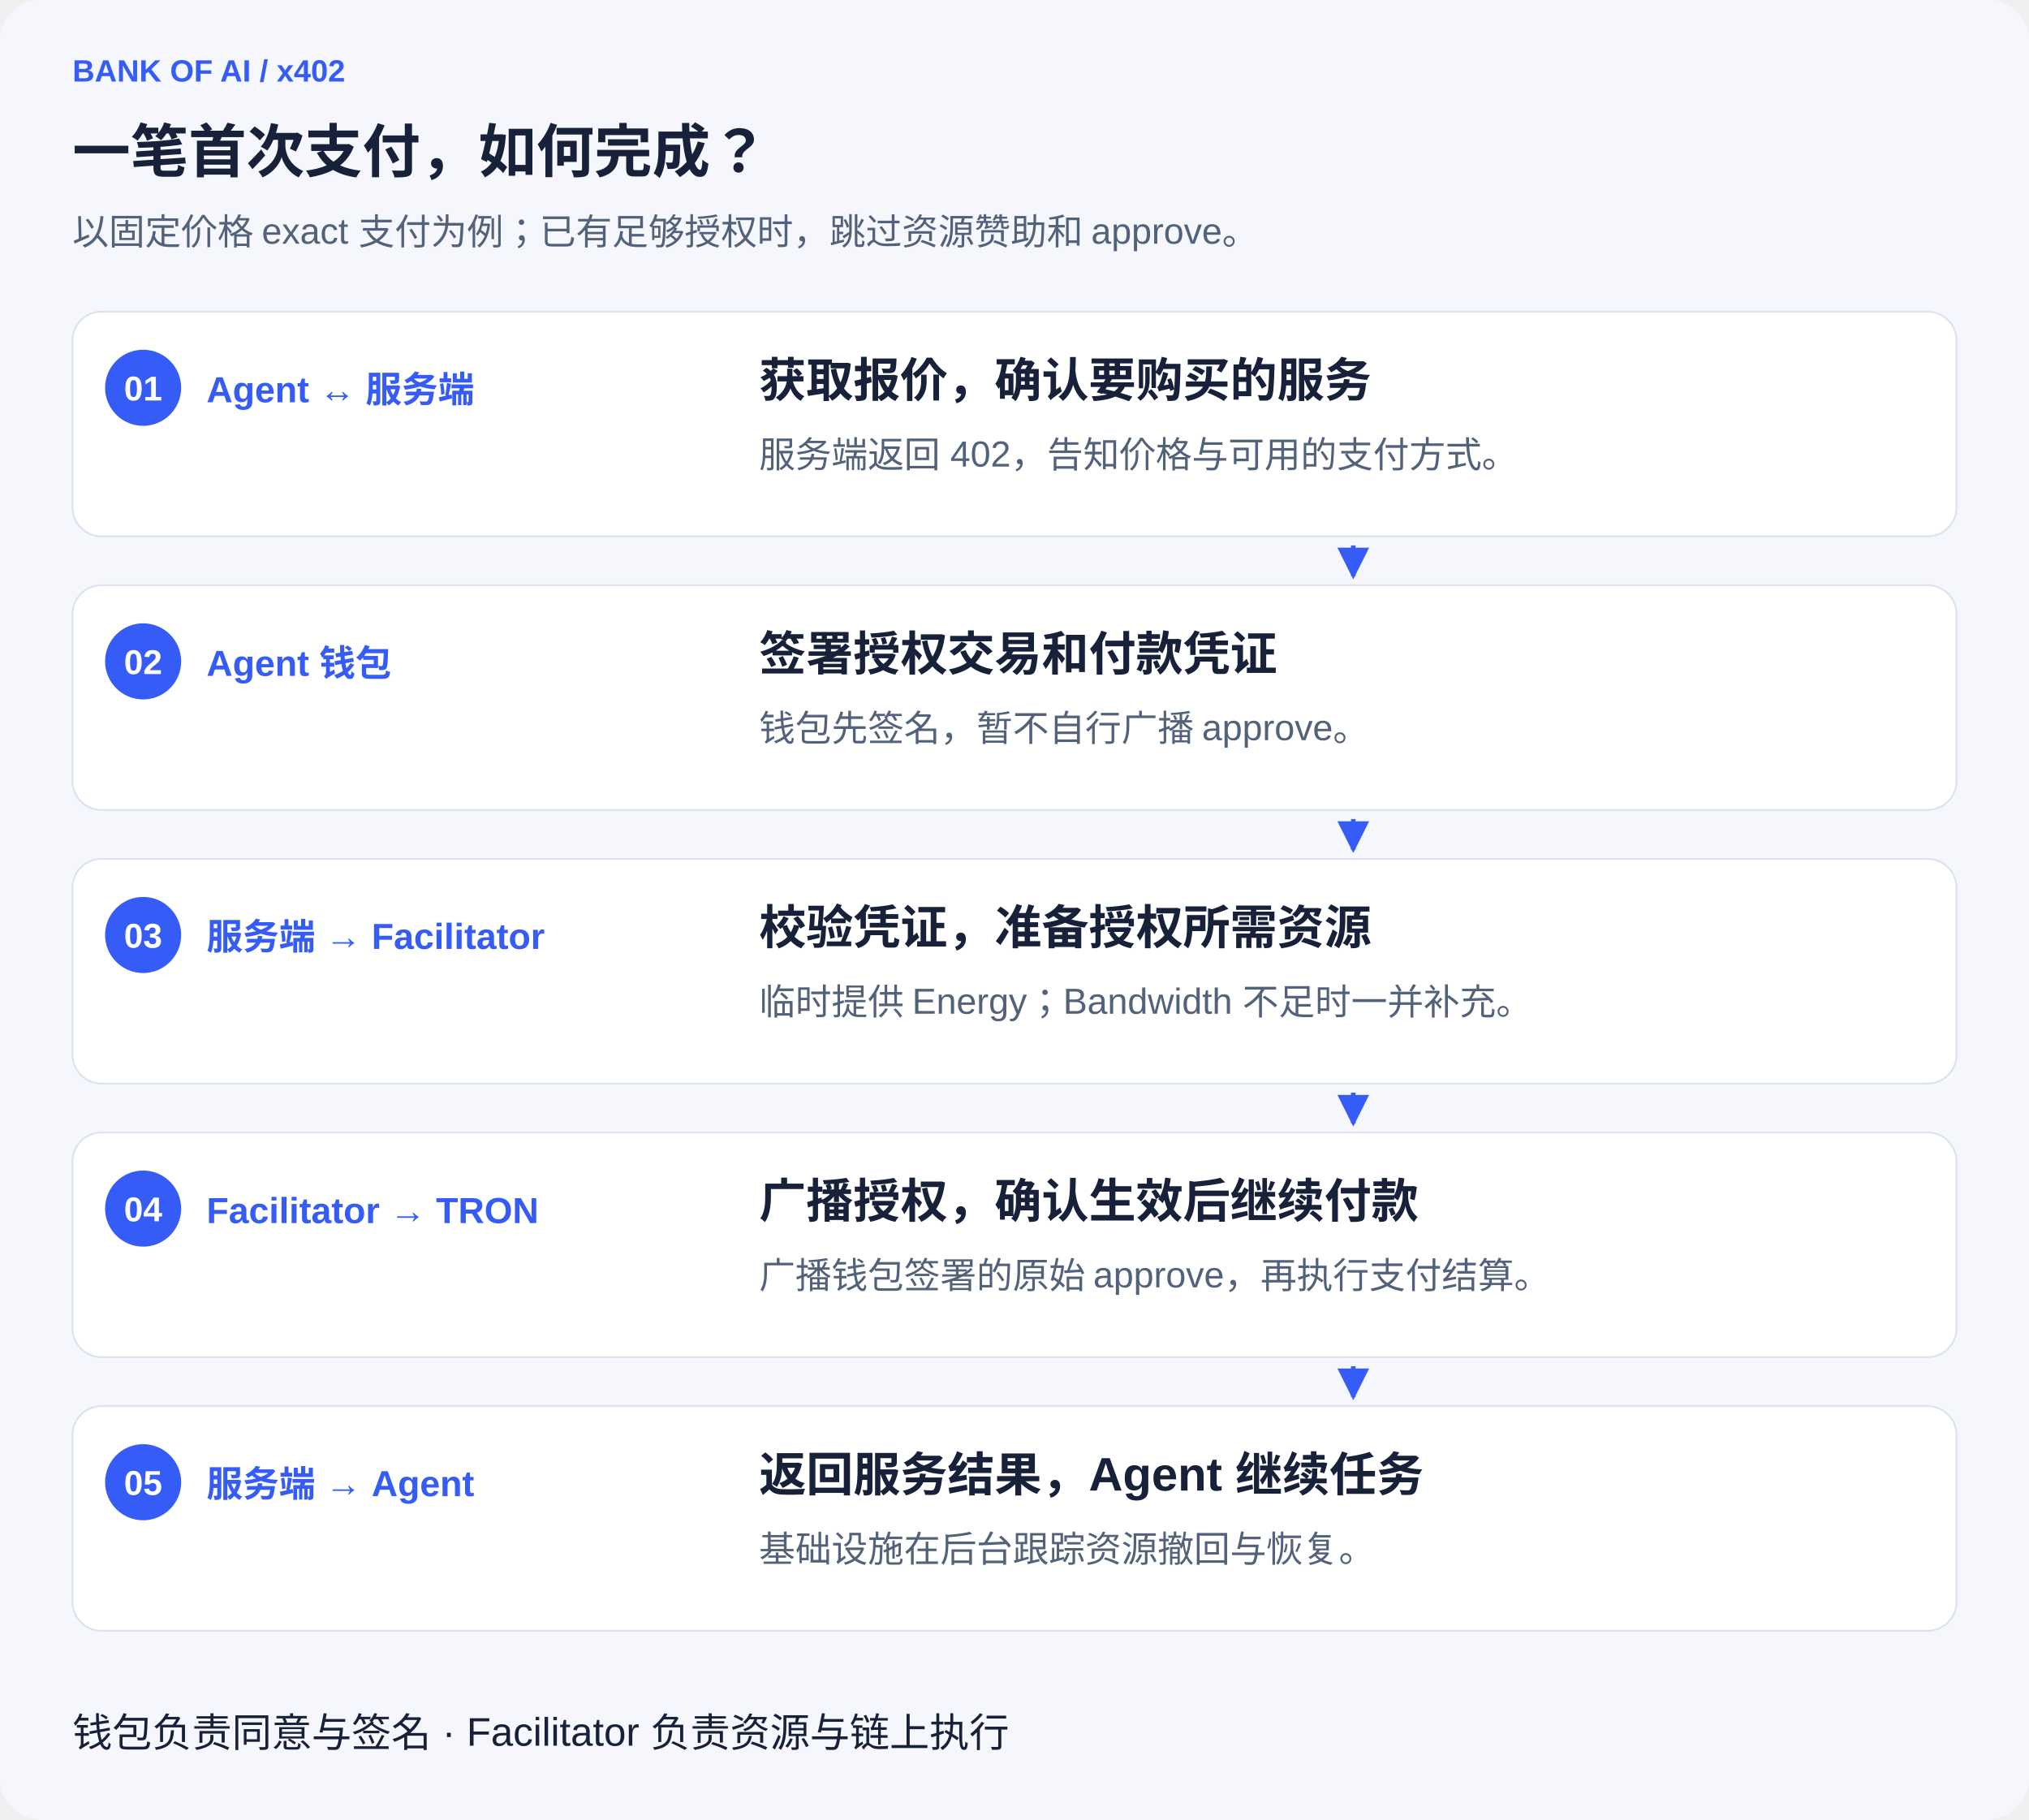
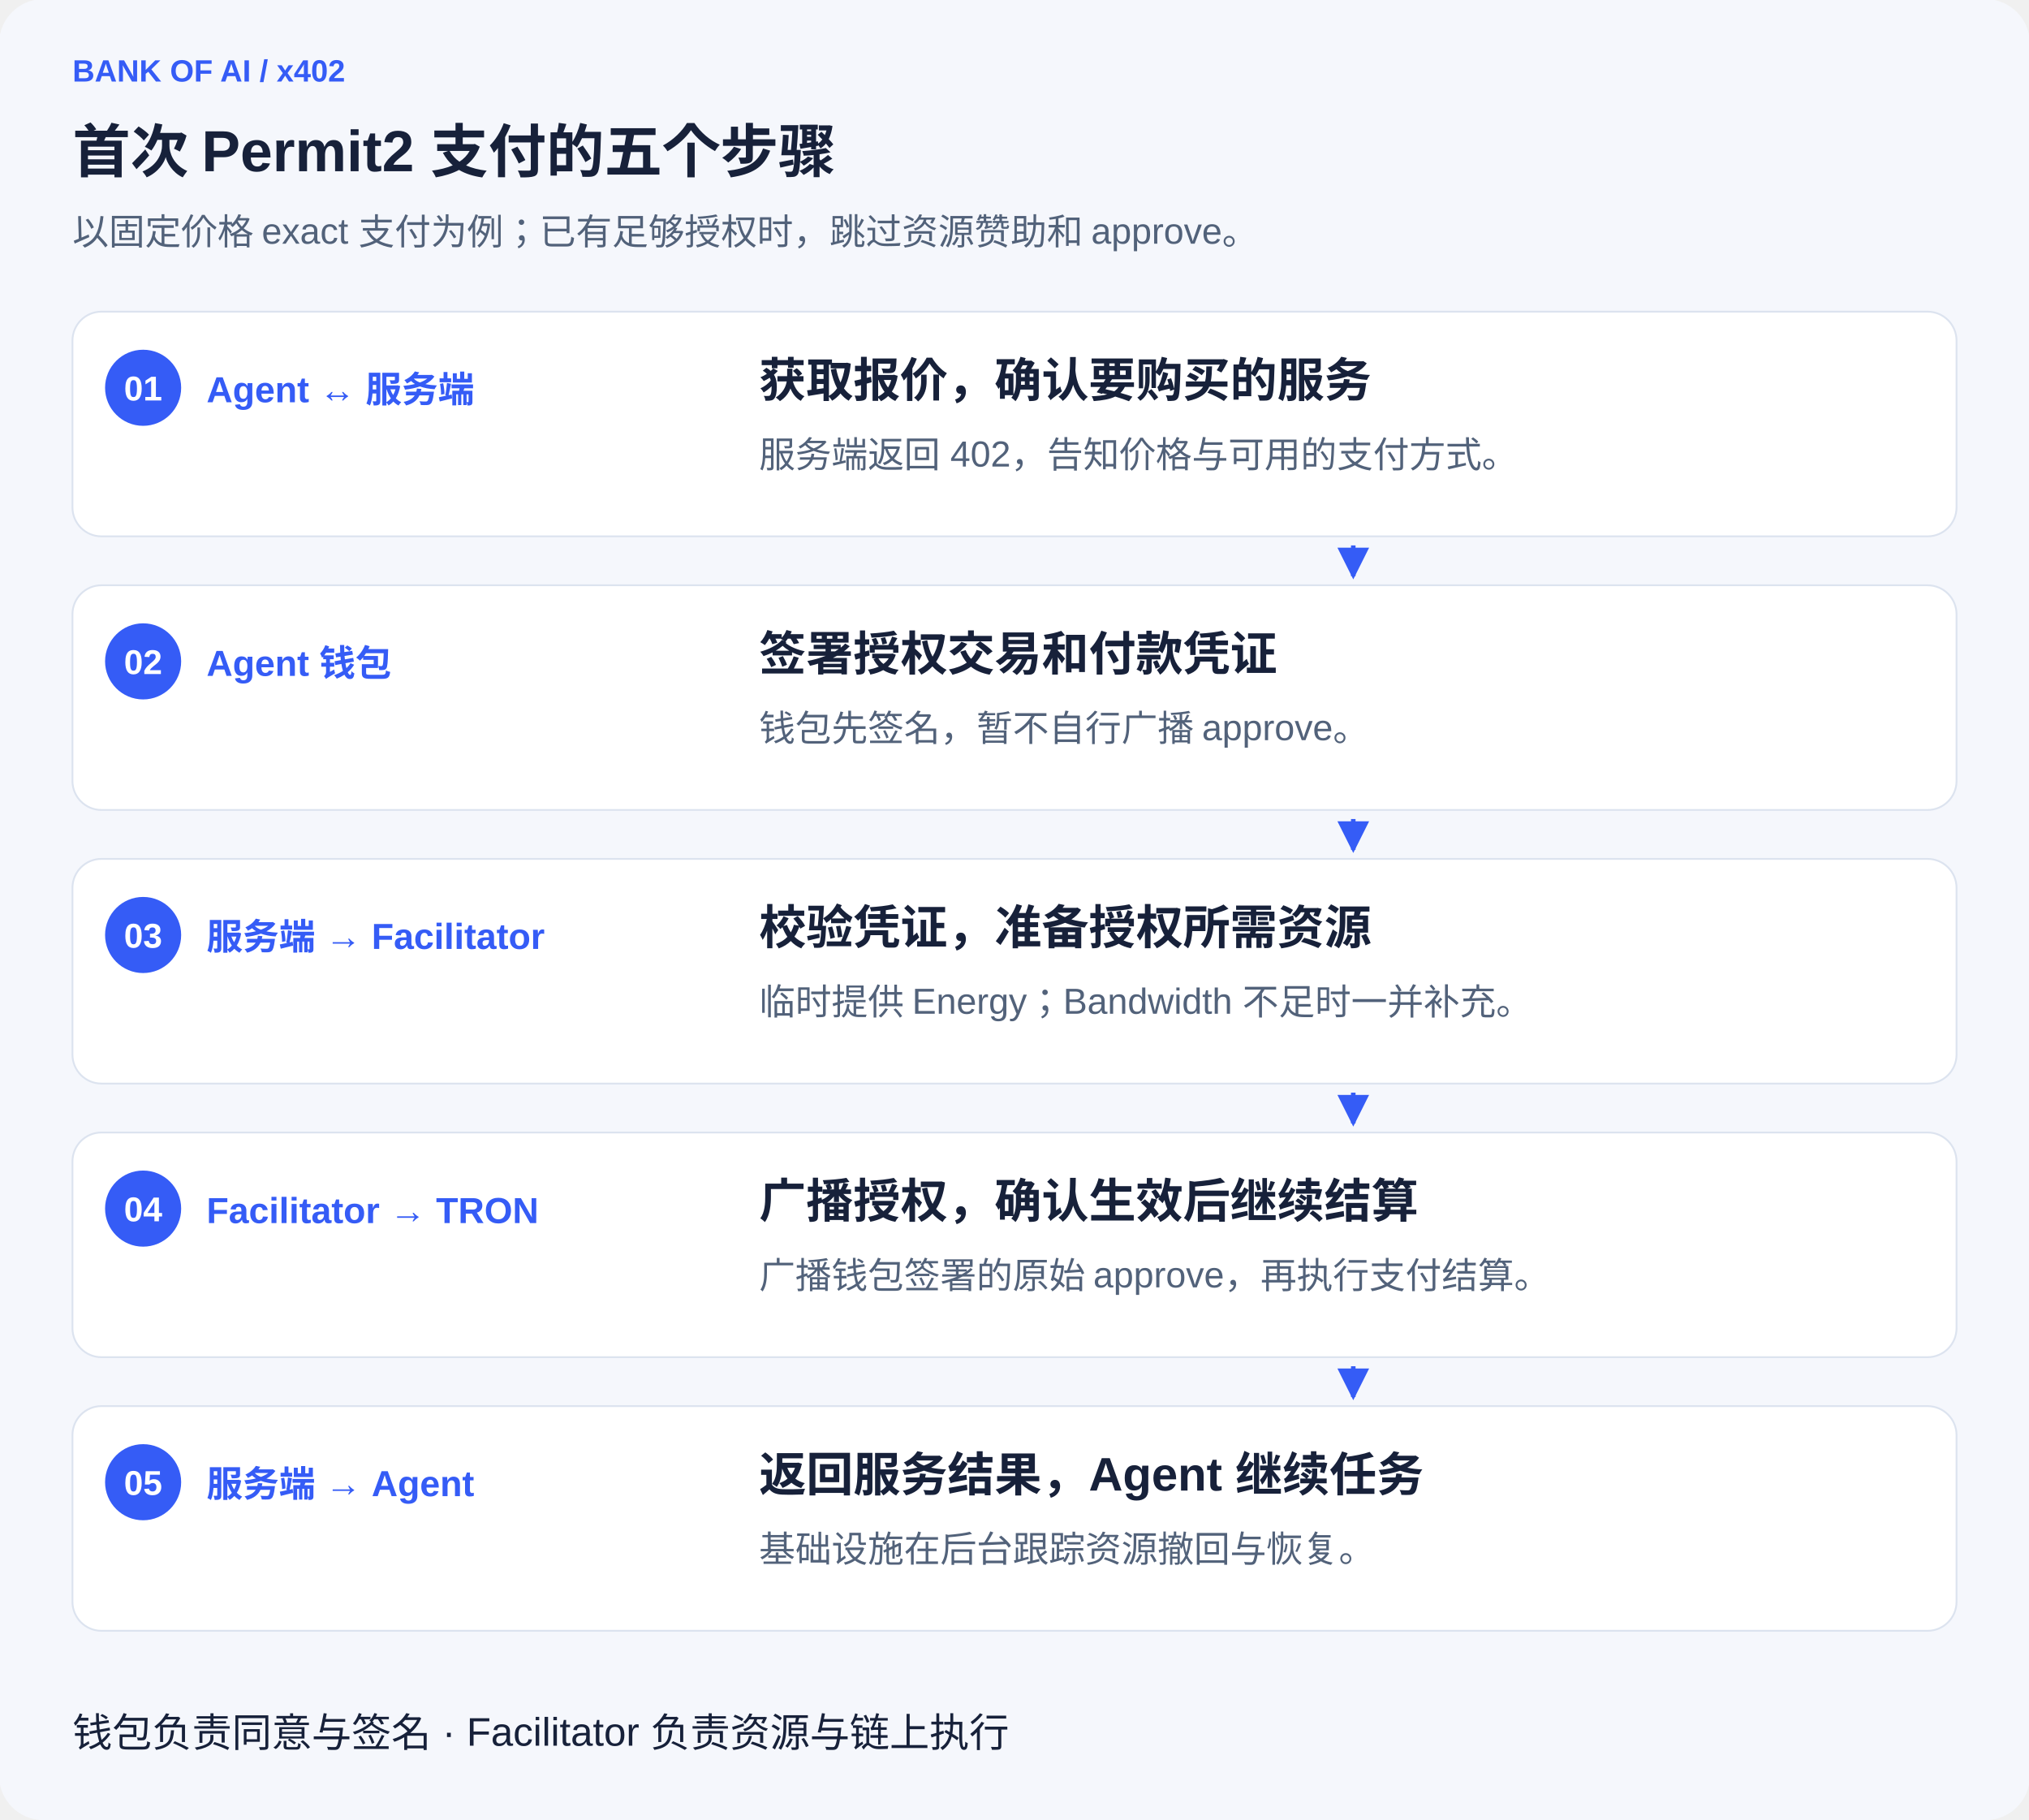
<svg xmlns="http://www.w3.org/2000/svg" width="1120" height="1004" viewBox="0 0 1120 1004" role="img" aria-labelledby="title desc" font-family="PingFang SC, Microsoft YaHei, Arial, sans-serif">
  <defs>
    <marker id="b" viewBox="0 0 10 10" refX="9" refY="5" markerWidth="7" markerHeight="7" orient="auto">
      <path d="M0 0 L10 5 L0 10 Z" fill="#355CF6" />
    </marker>
    <marker id="g" viewBox="0 0 10 10" refX="9" refY="5" markerWidth="7" markerHeight="7" orient="auto">
      <path d="M0 0 L10 5 L0 10 Z" fill="#16865B" />
    </marker>
    <marker id="a" viewBox="0 0 10 10" refX="9" refY="5" markerWidth="7" markerHeight="7" orient="auto">
      <path d="M0 0 L10 5 L0 10 Z" fill="#AC5F16" />
    </marker>
  </defs>
  <rect x="0" y="0" width="1120" height="1004" rx="24" fill="#F5F7FC" stroke="#F5F7FC" />
  <text x="40" y="45" font-size="17" fill="#355CF6" font-weight="600" text-anchor="start">BANK OF AI  /  x402</text>
-   <text x="40" y="95" font-size="32" fill="#17213A" font-weight="600" text-anchor="start">一笔首次支付，如何完成？</text>
+   <text x="40" y="95" font-size="32" fill="#17213A" font-weight="600" text-anchor="start">首次 Permit2 支付的五个步骤</text>
  <text x="40" y="135" font-size="20" fill="#52627A" font-weight="400" text-anchor="start">以固定价格 exact 支付为例；已有足够授权时，跳过资源赞助和 approve。</text>
  <rect x="40" y="172" width="1040" height="124" rx="16" fill="white" stroke="#DCE3EF" />
  <circle cx="79" cy="214" r="21" fill="#355CF6" />
  <text x="79" y="221" font-size="19" fill="white" font-weight="600" text-anchor="middle">01</text>
  <text x="114" y="222" font-size="20" fill="#355CF6" font-weight="600" text-anchor="start">Agent ↔ 服务端</text>
  <text x="419" y="219" font-size="26" fill="#17213A" font-weight="600" text-anchor="start">获取报价，确认要购买的服务</text>
  <text x="419" y="258" font-size="20" fill="#52627A" font-weight="400" text-anchor="start">服务端返回 402，告知价格与可用的支付方式。</text>
  <path d="M747,301 L747,318" fill="none" stroke="#355CF6" stroke-width="2.5" marker-end="url(#b)" />
  <rect x="40" y="323" width="1040" height="124" rx="16" fill="white" stroke="#DCE3EF" />
  <circle cx="79" cy="365" r="21" fill="#355CF6" />
  <text x="79" y="372" font-size="19" fill="white" font-weight="600" text-anchor="middle">02</text>
  <text x="114" y="373" font-size="20" fill="#355CF6" font-weight="600" text-anchor="start">Agent 钱包</text>
  <text x="419" y="370" font-size="26" fill="#17213A" font-weight="600" text-anchor="start">签署授权交易和付款凭证</text>
  <text x="419" y="409" font-size="20" fill="#52627A" font-weight="400" text-anchor="start">钱包先签名，暂不自行广播 approve。</text>
  <path d="M747,452 L747,469" fill="none" stroke="#355CF6" stroke-width="2.5" marker-end="url(#b)" />
  <rect x="40" y="474" width="1040" height="124" rx="16" fill="white" stroke="#DCE3EF" />
  <circle cx="79" cy="516" r="21" fill="#355CF6" />
  <text x="79" y="523" font-size="19" fill="white" font-weight="600" text-anchor="middle">03</text>
  <text x="114" y="524" font-size="20" fill="#355CF6" font-weight="600" text-anchor="start">服务端 → Facilitator</text>
  <text x="419" y="521" font-size="26" fill="#17213A" font-weight="600" text-anchor="start">校验凭证，准备授权所需资源</text>
  <text x="419" y="560" font-size="20" fill="#52627A" font-weight="400" text-anchor="start">临时提供 Energy；Bandwidth 不足时一并补充。</text>
  <path d="M747,603 L747,620" fill="none" stroke="#355CF6" stroke-width="2.5" marker-end="url(#b)" />
  <rect x="40" y="625" width="1040" height="124" rx="16" fill="white" stroke="#DCE3EF" />
  <circle cx="79" cy="667" r="21" fill="#355CF6" />
  <text x="79" y="674" font-size="19" fill="white" font-weight="600" text-anchor="middle">04</text>
  <text x="114" y="675" font-size="20" fill="#355CF6" font-weight="600" text-anchor="start">Facilitator → TRON</text>
-   <text x="419" y="672" font-size="26" fill="#17213A" font-weight="600" text-anchor="start">广播授权，确认生效后继续付款</text>
+   <text x="419" y="672" font-size="26" fill="#17213A" font-weight="600" text-anchor="start">广播授权，确认生效后继续结算</text>
  <text x="419" y="711" font-size="20" fill="#52627A" font-weight="400" text-anchor="start">广播钱包签署的原始 approve，再执行支付结算。</text>
  <path d="M747,754 L747,771" fill="none" stroke="#355CF6" stroke-width="2.5" marker-end="url(#b)" />
  <rect x="40" y="776" width="1040" height="124" rx="16" fill="white" stroke="#DCE3EF" />
  <circle cx="79" cy="818" r="21" fill="#355CF6" />
  <text x="79" y="825" font-size="19" fill="white" font-weight="600" text-anchor="middle">05</text>
  <text x="114" y="826" font-size="20" fill="#355CF6" font-weight="600" text-anchor="start">服务端 → Agent</text>
  <text x="419" y="823" font-size="26" fill="#17213A" font-weight="600" text-anchor="start">返回服务结果，Agent 继续任务</text>
  <text x="419" y="862" font-size="20" fill="#52627A" font-weight="400" text-anchor="start">基础设施在后台跟踪资源撤回与恢复。</text>
  <text x="40" y="964" font-size="22" fill="#17213A" font-weight="500" text-anchor="start">钱包负责同意与签名  ·  Facilitator 负责资源与链上执行</text>
</svg>
